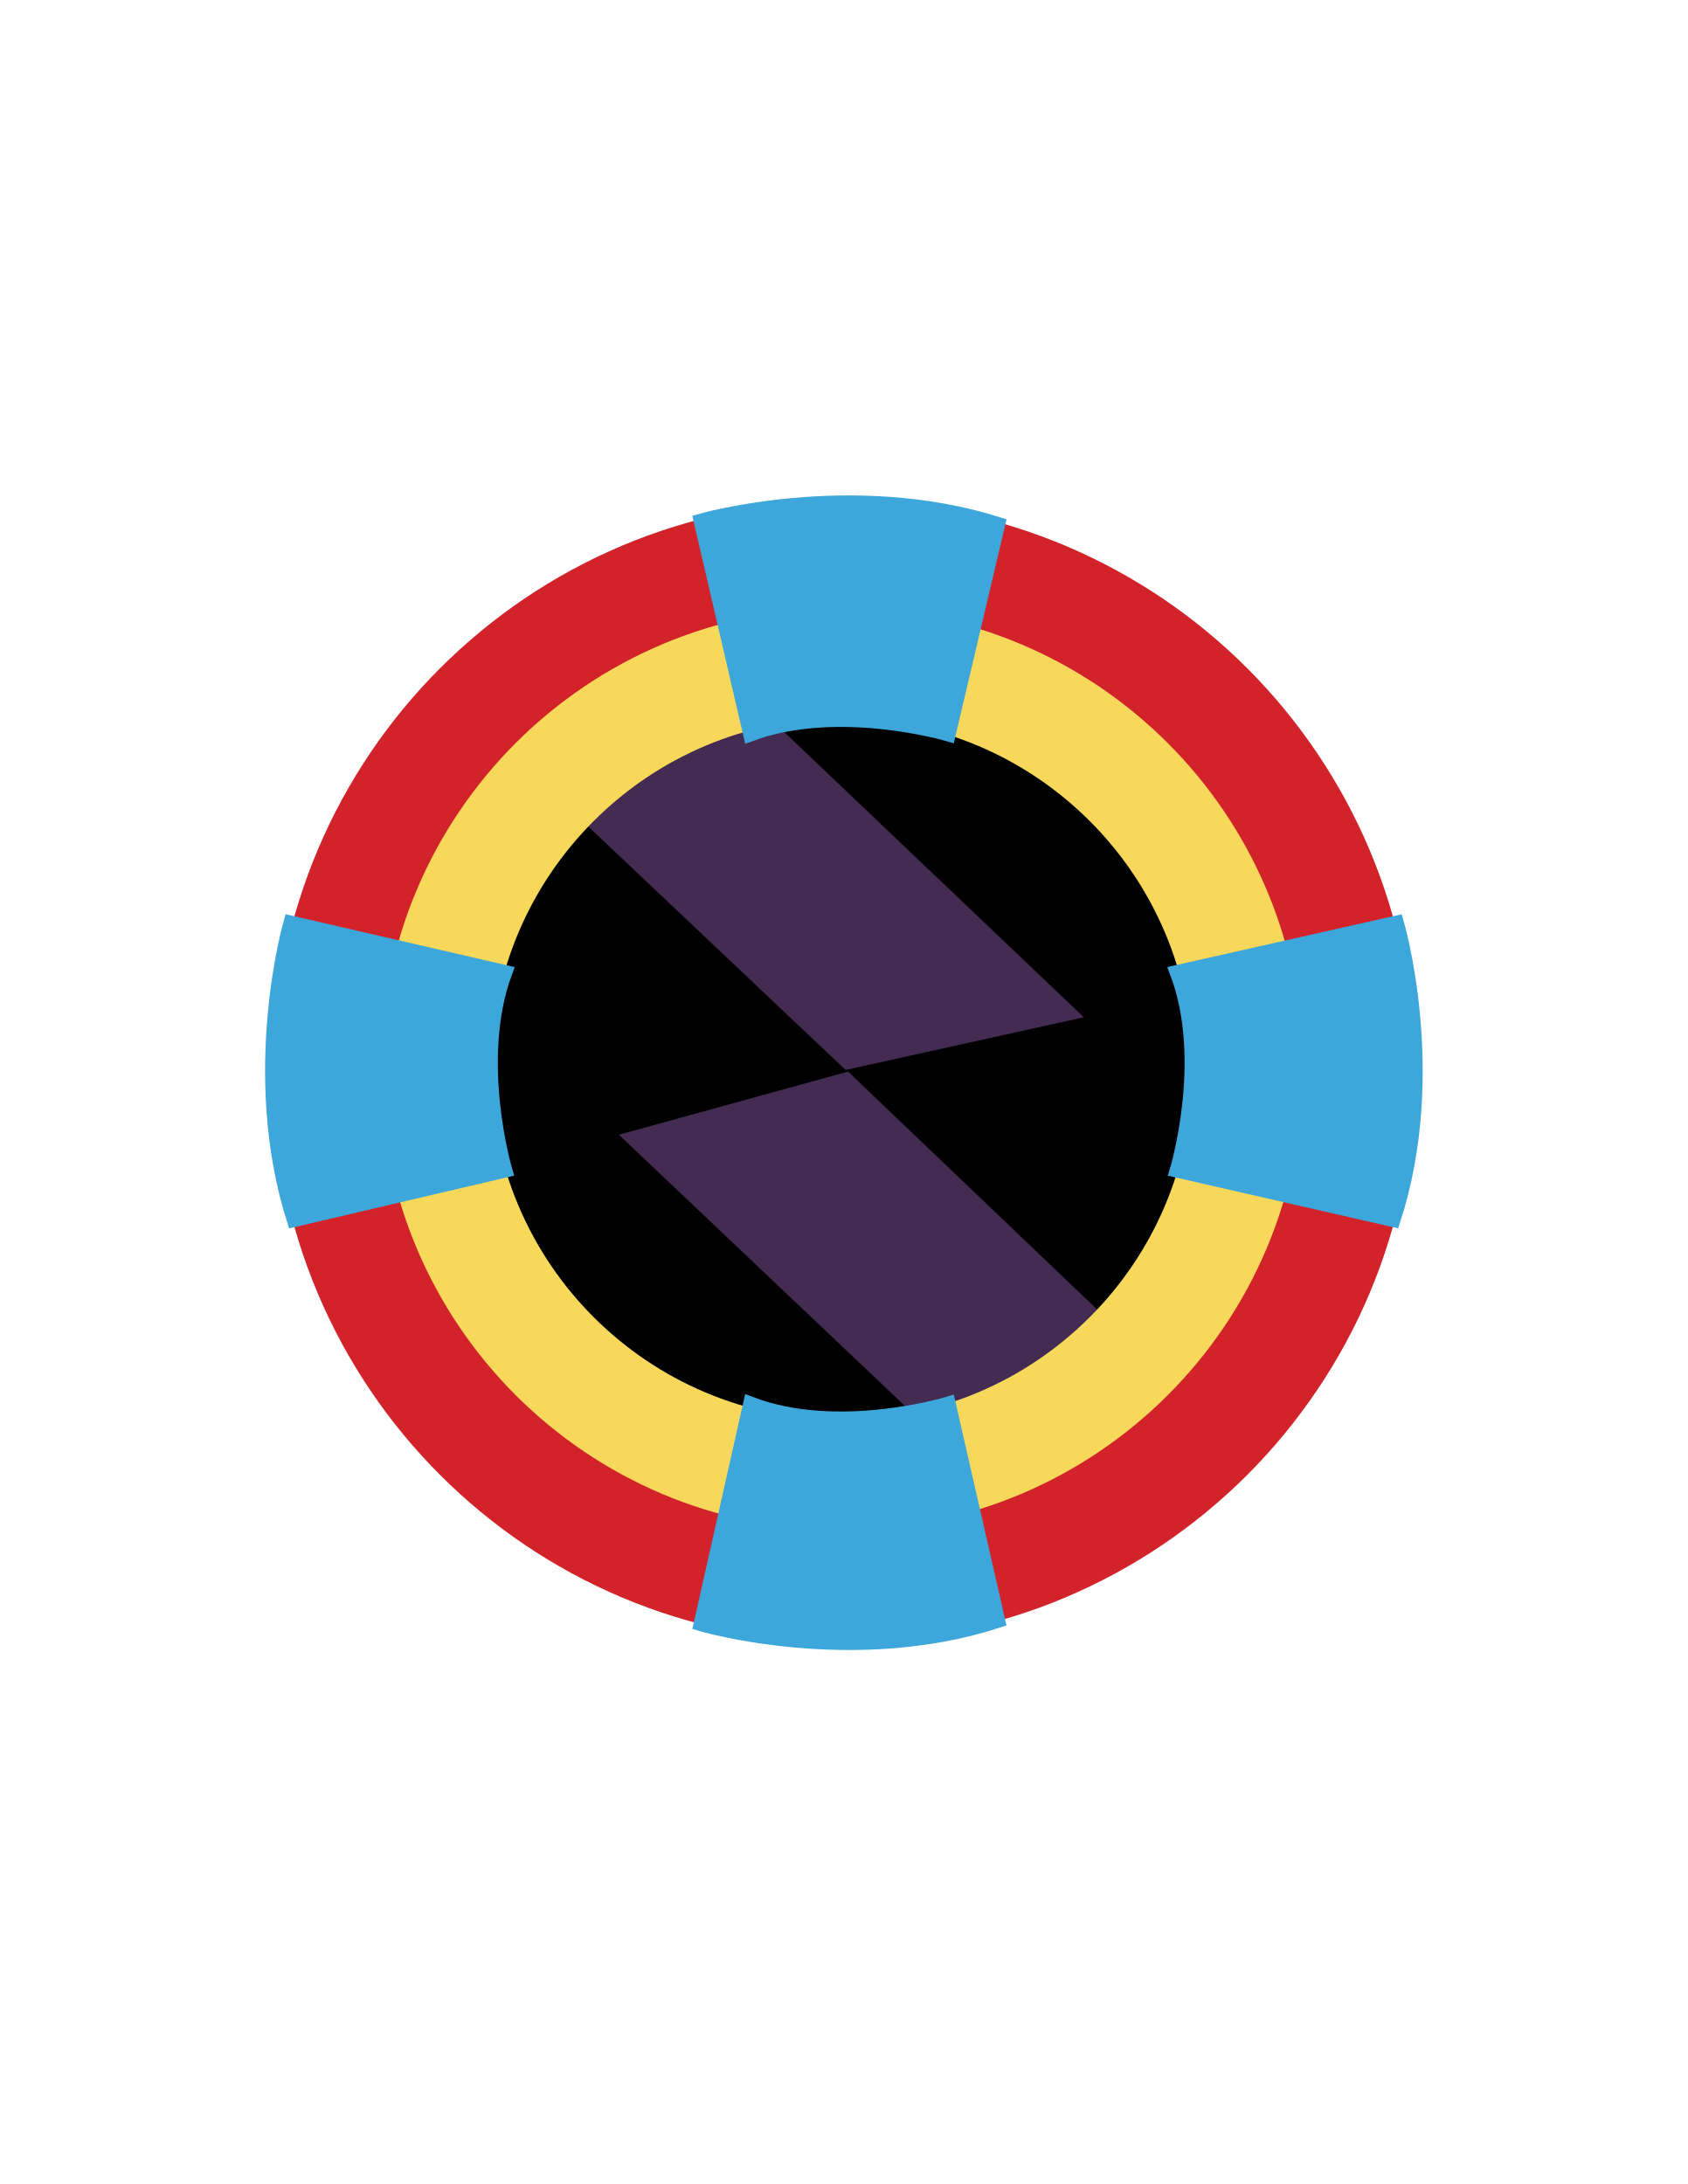
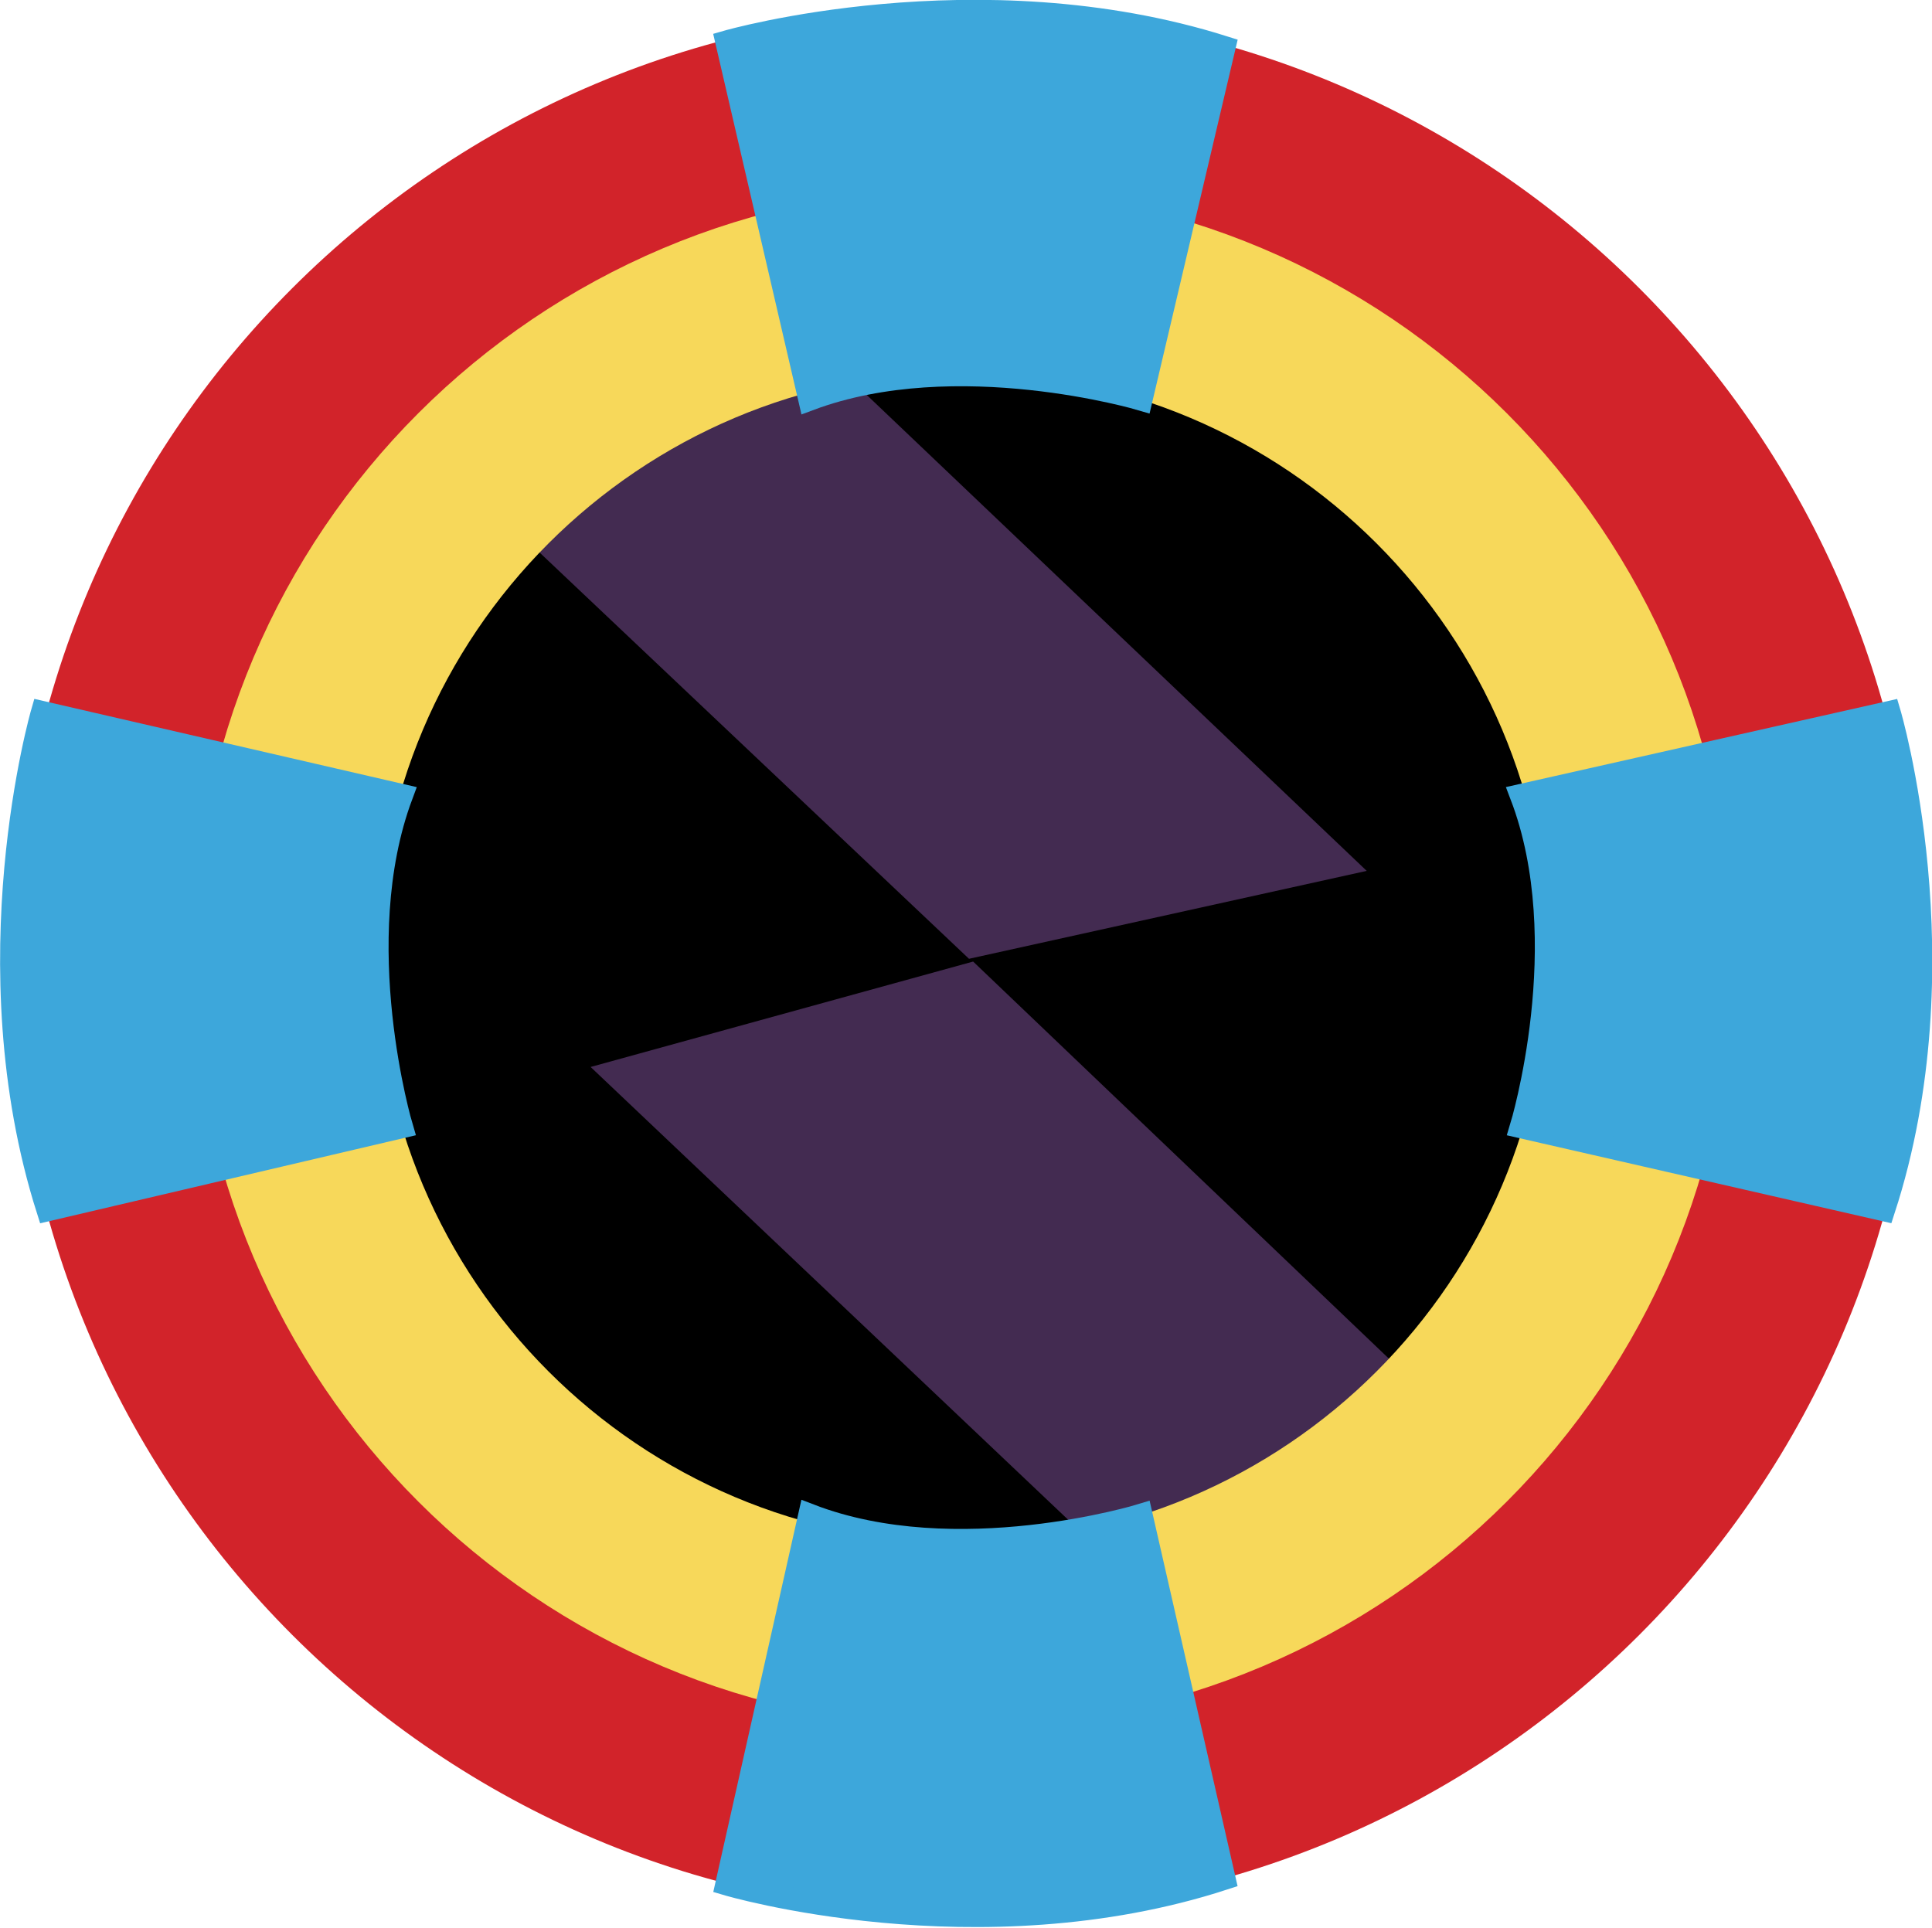
- <svg xmlns="http://www.w3.org/2000/svg" version="1.1" x="0px" y="0px" viewBox="0 0 612 792" style="enable-background:new 0 0 612 792;" xml:space="preserve">
+ <svg xmlns="http://www.w3.org/2000/svg" version="1.1" id="Layer_1" x="0px" y="0px" width="419.7px" height="418.7px" viewBox="0 0 419.7 418.7" style="enable-background:new 0 0 419.7 418.7;" xml:space="preserve">
  <style type="text/css">
	.st0{fill:#D2232A;}
	.st1{stroke:#000000;stroke-width:11;stroke-miterlimit:10;}
	.st2{fill:#432B51;}
	.st3{fill:none;stroke:#F7D85A;stroke-width:40;stroke-miterlimit:10;}
	.st4{fill:#3DA7DB;stroke:#3DA7DB;stroke-width:5;stroke-miterlimit:10;}
</style>
-   <g id="Layer_1">
-     <circle class="st0" cx="305.9" cy="388.6" r="206.9" />
-     <circle class="st1" cx="305.2" cy="387.7" r="127.8" />
-     <polygon class="st2" points="278.5,259.9 393,368.9 306.6,388 197,284.3  " />
-     <polygon class="st2" points="307.5,388.6 421.1,497.1 340.2,521.3 224.4,411.5  " />
-     <circle class="st3" cx="305.2" cy="387.7" r="147.2" />
+   <g id="Layer_1_1_">
+     <circle class="st0" cx="209.8" cy="208.9" r="206.9" />
+     <circle class="st1" cx="209.1" cy="208" r="127.8" />
+     <polygon class="st2" points="182.4,80.2 296.9,189.2 210.5,208.3 100.9,104.6  " />
+     <polygon class="st2" points="211.4,208.9 325,317.4 244.1,341.6 128.3,231.8  " />
+     <circle class="st3" cx="209.1" cy="208" r="147.2" />
  </g>
  <g id="Layer_2">
-     <path class="st4" d="M254,188.8c0,0,54.5-15.7,108,1.2l-18,76.4c0,0-40.1-11.9-72,0L254,188.8z" />
-     <path class="st4" d="M254,589c0,0,54.5,16.2,108-1.2l-18-78.9c0,0-40.1,12.3-72,0L254,589z" />
-     <path class="st4" d="M506.5,334.5c0,0,16.2,54.5-1.2,108l-78.7-18c0,0,12.2-40.1,0-72L506.5,334.5z" />
-     <path class="st4" d="M105.3,334.5c0,0-15.8,54.5,1.2,108l76.8-18c0,0-11.9-40.1,0-72L105.3,334.5z" />
+     <path class="st4" d="M157.9,9.1c0,0,54.5-15.7,108,1.2l-18,76.4c0,0-40.1-11.9-72,0L157.9,9.1z" />
+     <path class="st4" d="M157.9,409.3c0,0,54.5,16.2,108-1.2l-18-78.9c0,0-40.1,12.3-72,0L157.9,409.3z" />
+     <path class="st4" d="M410.4,154.8c0,0,16.2,54.5-1.2,108l-78.7-18c0,0,12.2-40.1,0-72L410.4,154.8z" />
+     <path class="st4" d="M9.2,154.8c0,0-15.8,54.5,1.2,108l76.8-18c0,0-11.9-40.1,0-72L9.2,154.8z" />
  </g>
</svg>
